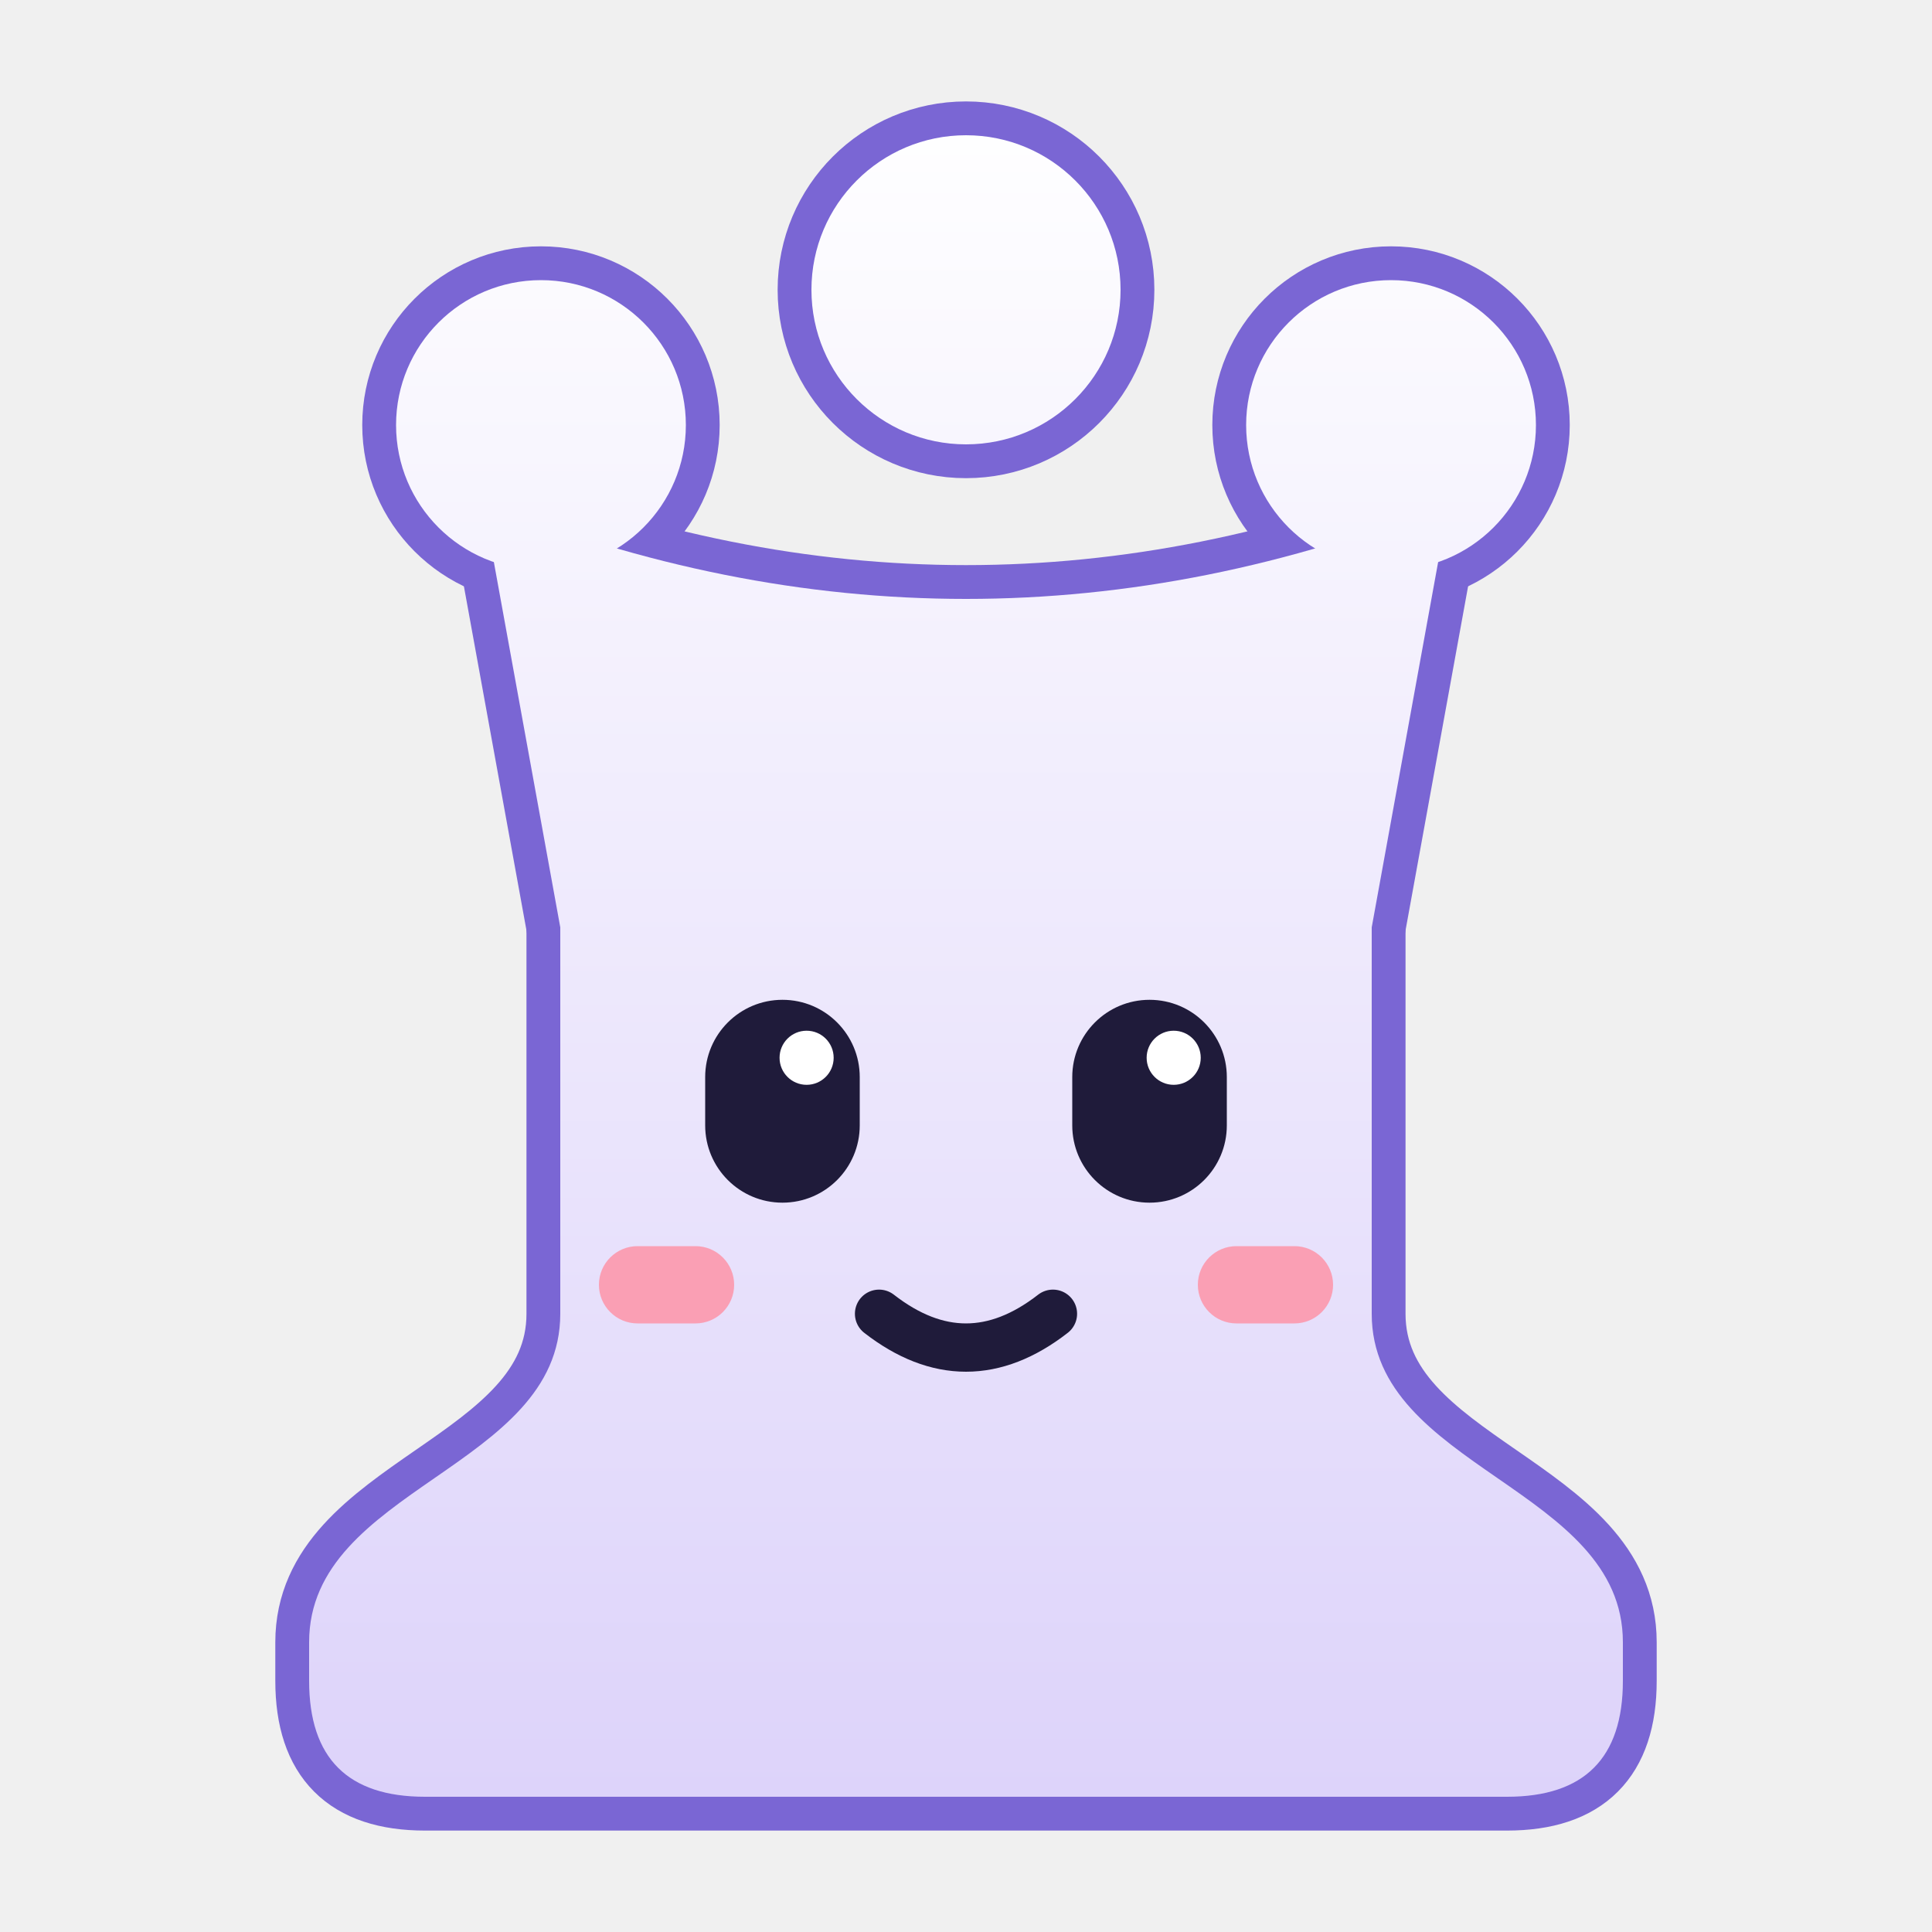
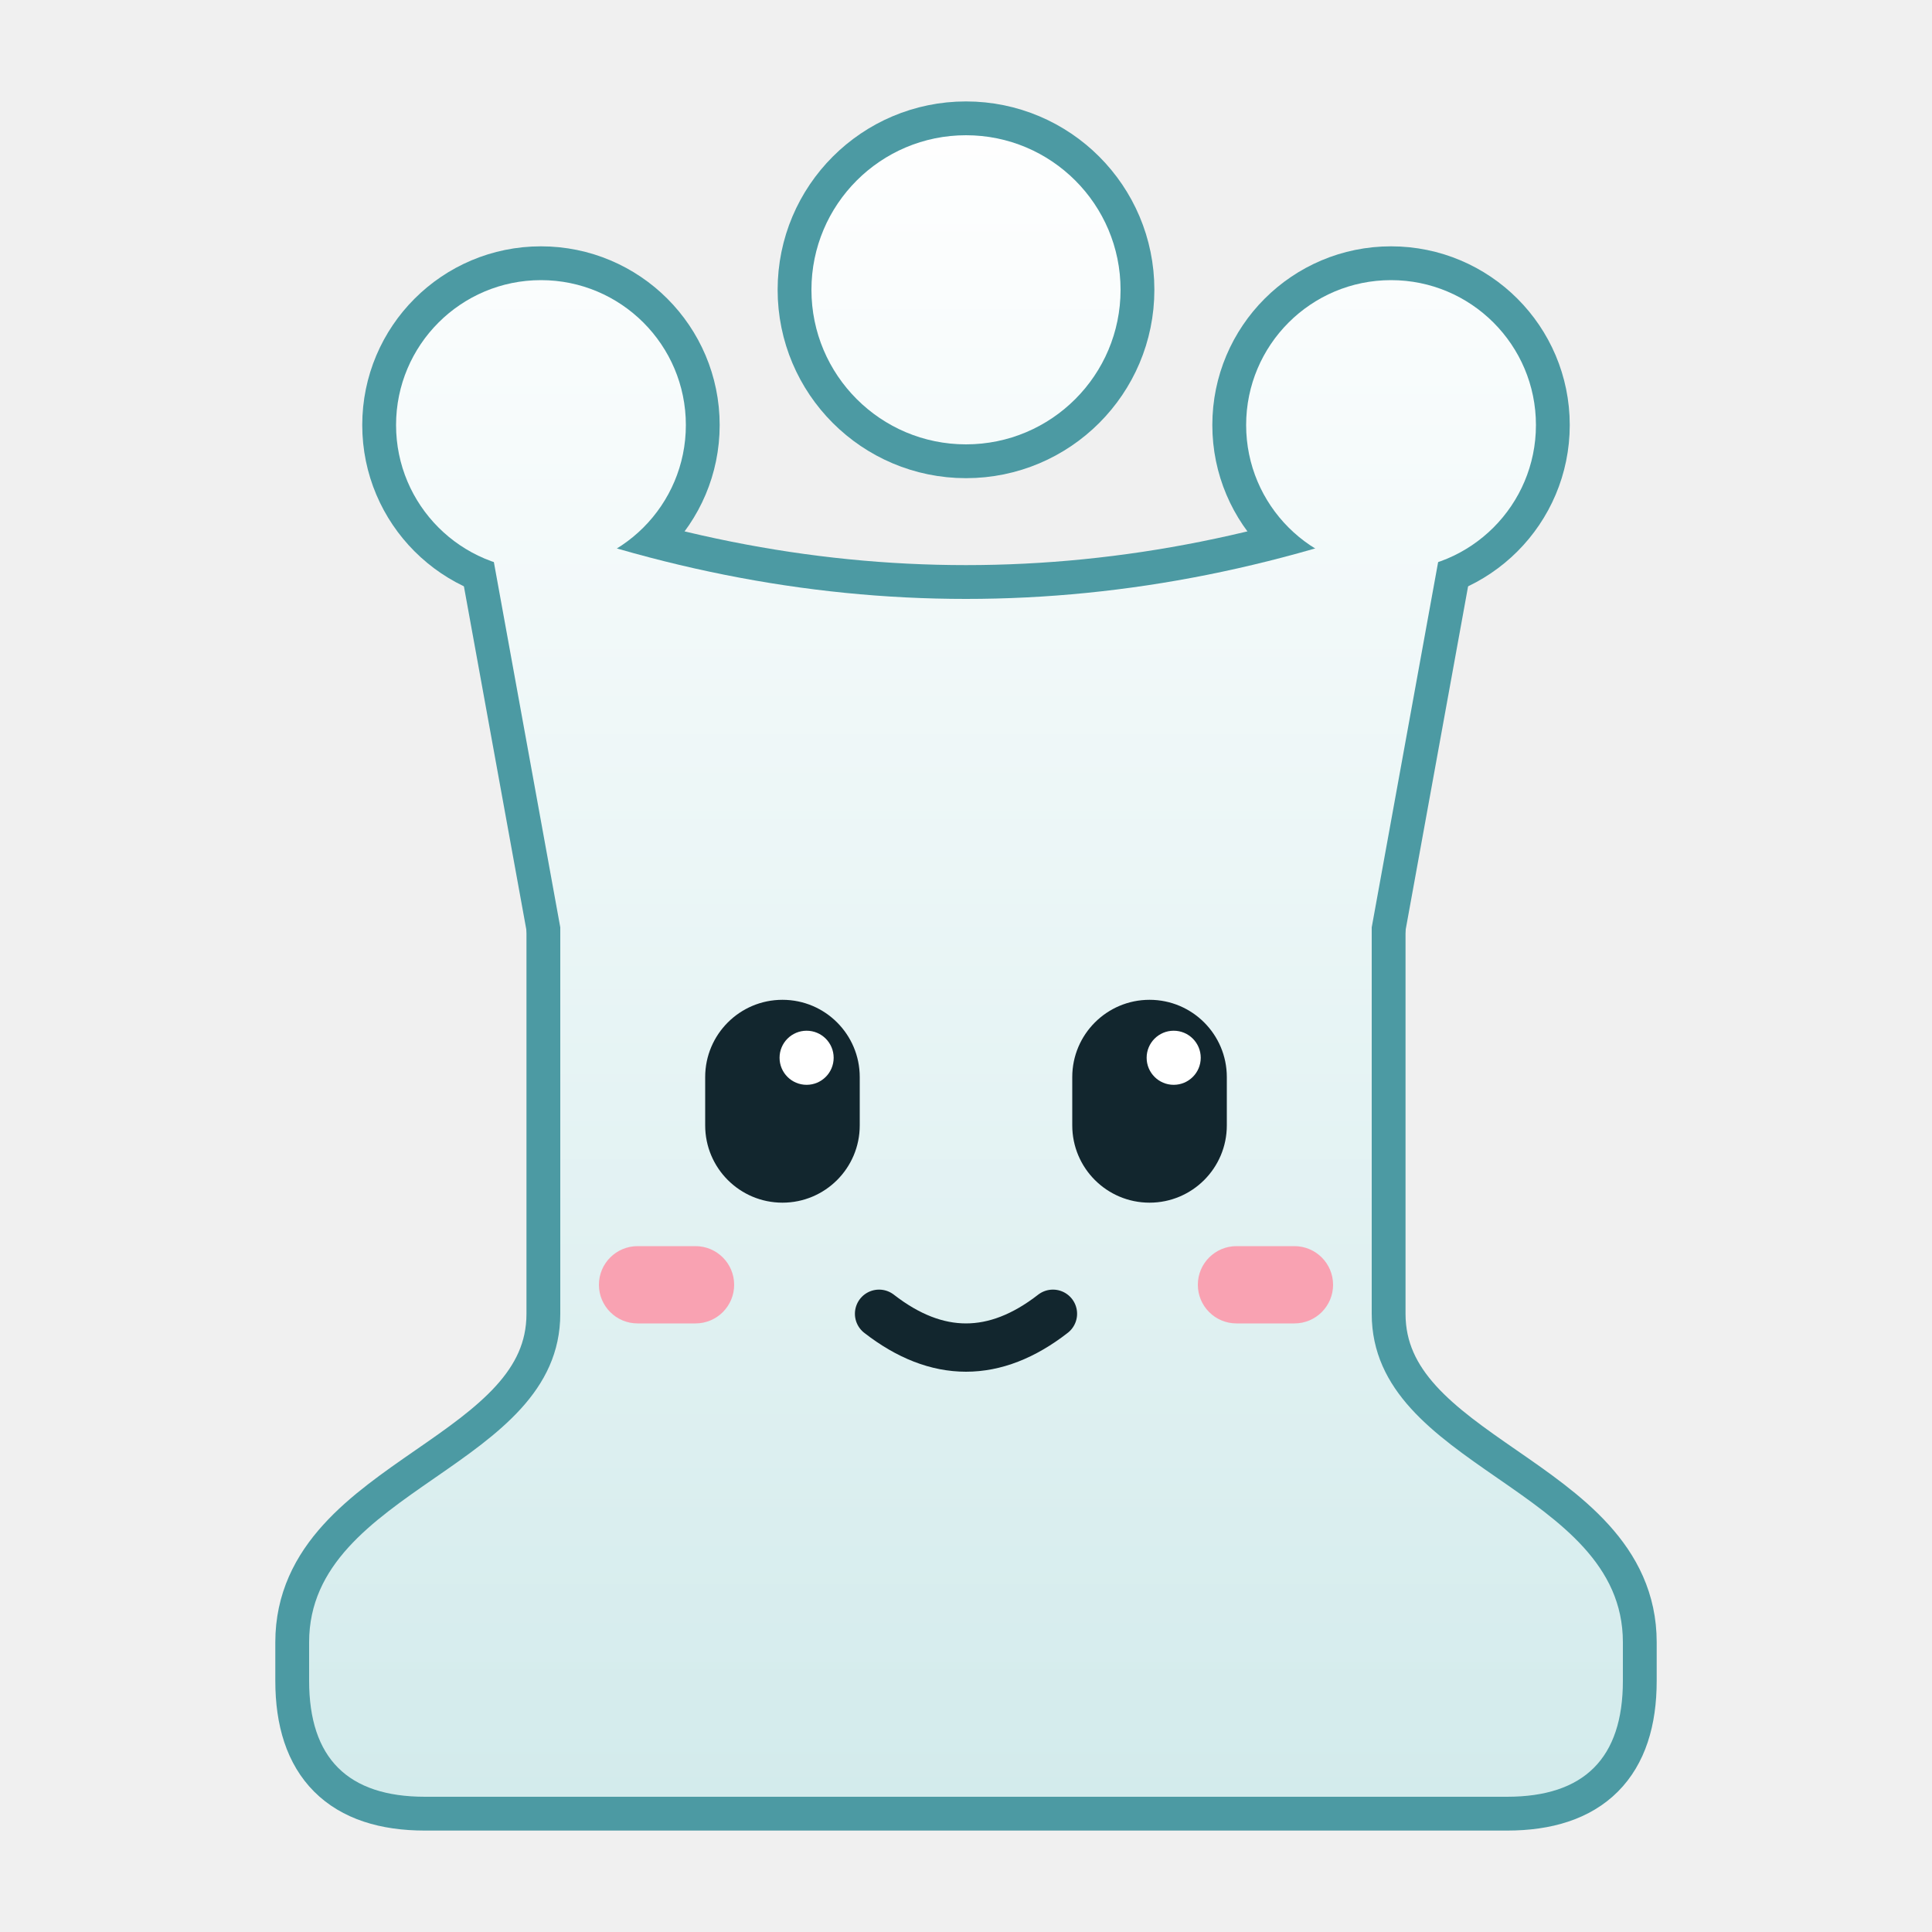
<svg xmlns="http://www.w3.org/2000/svg" xmlns:xlink="http://www.w3.org/1999/xlink" viewBox="0 0 200 200" width="100" height="100">
  <defs>
    <g id="swq">
      <path d="M58 96 Q58 84 70 84 H130 Q142 84 142 96 V136 C142 152 168 154 168 170 V174 Q168 186 156 186 H44 Q32 186 32 174 V170 C32 154 58 152 58 136Z" />
      <circle cx="56" cy="44" r="15" />
      <circle cx="100" cy="30" r="16" />
      <circle cx="144" cy="44" r="15" />
      <path d="M50 52 Q100 72 150 52 L142 96 H58Z" />
    </g>
    <linearGradient id="gwq" gradientUnits="userSpaceOnUse" x1="0" y1="10" x2="0" y2="186">
      <stop offset="0" stop-color="#ffffff" />
-       <stop offset="1" stop-color="#ddd3fa" />
+       <stop offset="1" stop-color="#d3ebec" />
    </linearGradient>
    <radialGradient id="lwq" cx="0.32" cy="0.2" r="0.62">
      <stop offset="0" stop-color="#fff" stop-opacity="0.6" />
      <stop offset="1" stop-color="#fff" stop-opacity="0" />
    </radialGradient>
    <linearGradient id="dwq" gradientUnits="userSpaceOnUse" x1="0" y1="140" x2="0" y2="186">
-       <stop offset="0" stop-color="#1f1b3a" stop-opacity="0" />
-       <stop offset="1" stop-color="#1f1b3a" stop-opacity="0.16" />
+       <stop offset="0" stop-color="#12262e" stop-opacity="0" />
+       <stop offset="1" stop-color="#12262e" stop-opacity="0.16" />
    </linearGradient>
    <clipPath id="cwq">
      <use xlink:href="#swq" />
    </clipPath>
  </defs>
-   <use xlink:href="#swq" fill="#7a66d4" stroke="#7a66d4" stroke-width="7" stroke-linejoin="round" />
+   <use xlink:href="#swq" fill="#4c9aa3" stroke="#4c9aa3" stroke-width="7" stroke-linejoin="round" />
  <use xlink:href="#swq" fill="url(#gwq)" />
  <g clip-path="url(#cwq)">
    <rect width="200" height="200" fill="url(#lwq)" />
    <rect y="140" width="200" height="60" fill="url(#dwq)" />
  </g>
-   <rect x="73" y="103.5" width="16" height="21" rx="8" fill="#1f1b3a" />
+   <rect x="73" y="103.5" width="16" height="21" rx="8" fill="#12262e" />
  <circle cx="83.5" cy="109.5" r="2.8" fill="#fff" />
-   <rect x="111" y="103.5" width="16" height="21" rx="8" fill="#1f1b3a" />
+   <rect x="111" y="103.5" width="16" height="21" rx="8" fill="#12262e" />
  <circle cx="121.5" cy="109.5" r="2.8" fill="#fff" />
  <rect x="62" y="129" width="14" height="8" rx="4" fill="#ff8fa3" opacity="0.8" />
  <rect x="124" y="129" width="14" height="8" rx="4" fill="#ff8fa3" opacity="0.8" />
-   <path d="M91 136 Q100 143 109 136" fill="none" stroke="#1f1b3a" stroke-width="5" stroke-linecap="round" stroke-linejoin="round" />
+   <path d="M91 136 Q100 143 109 136" fill="none" stroke="#12262e" stroke-width="5" stroke-linecap="round" stroke-linejoin="round" />
</svg>
